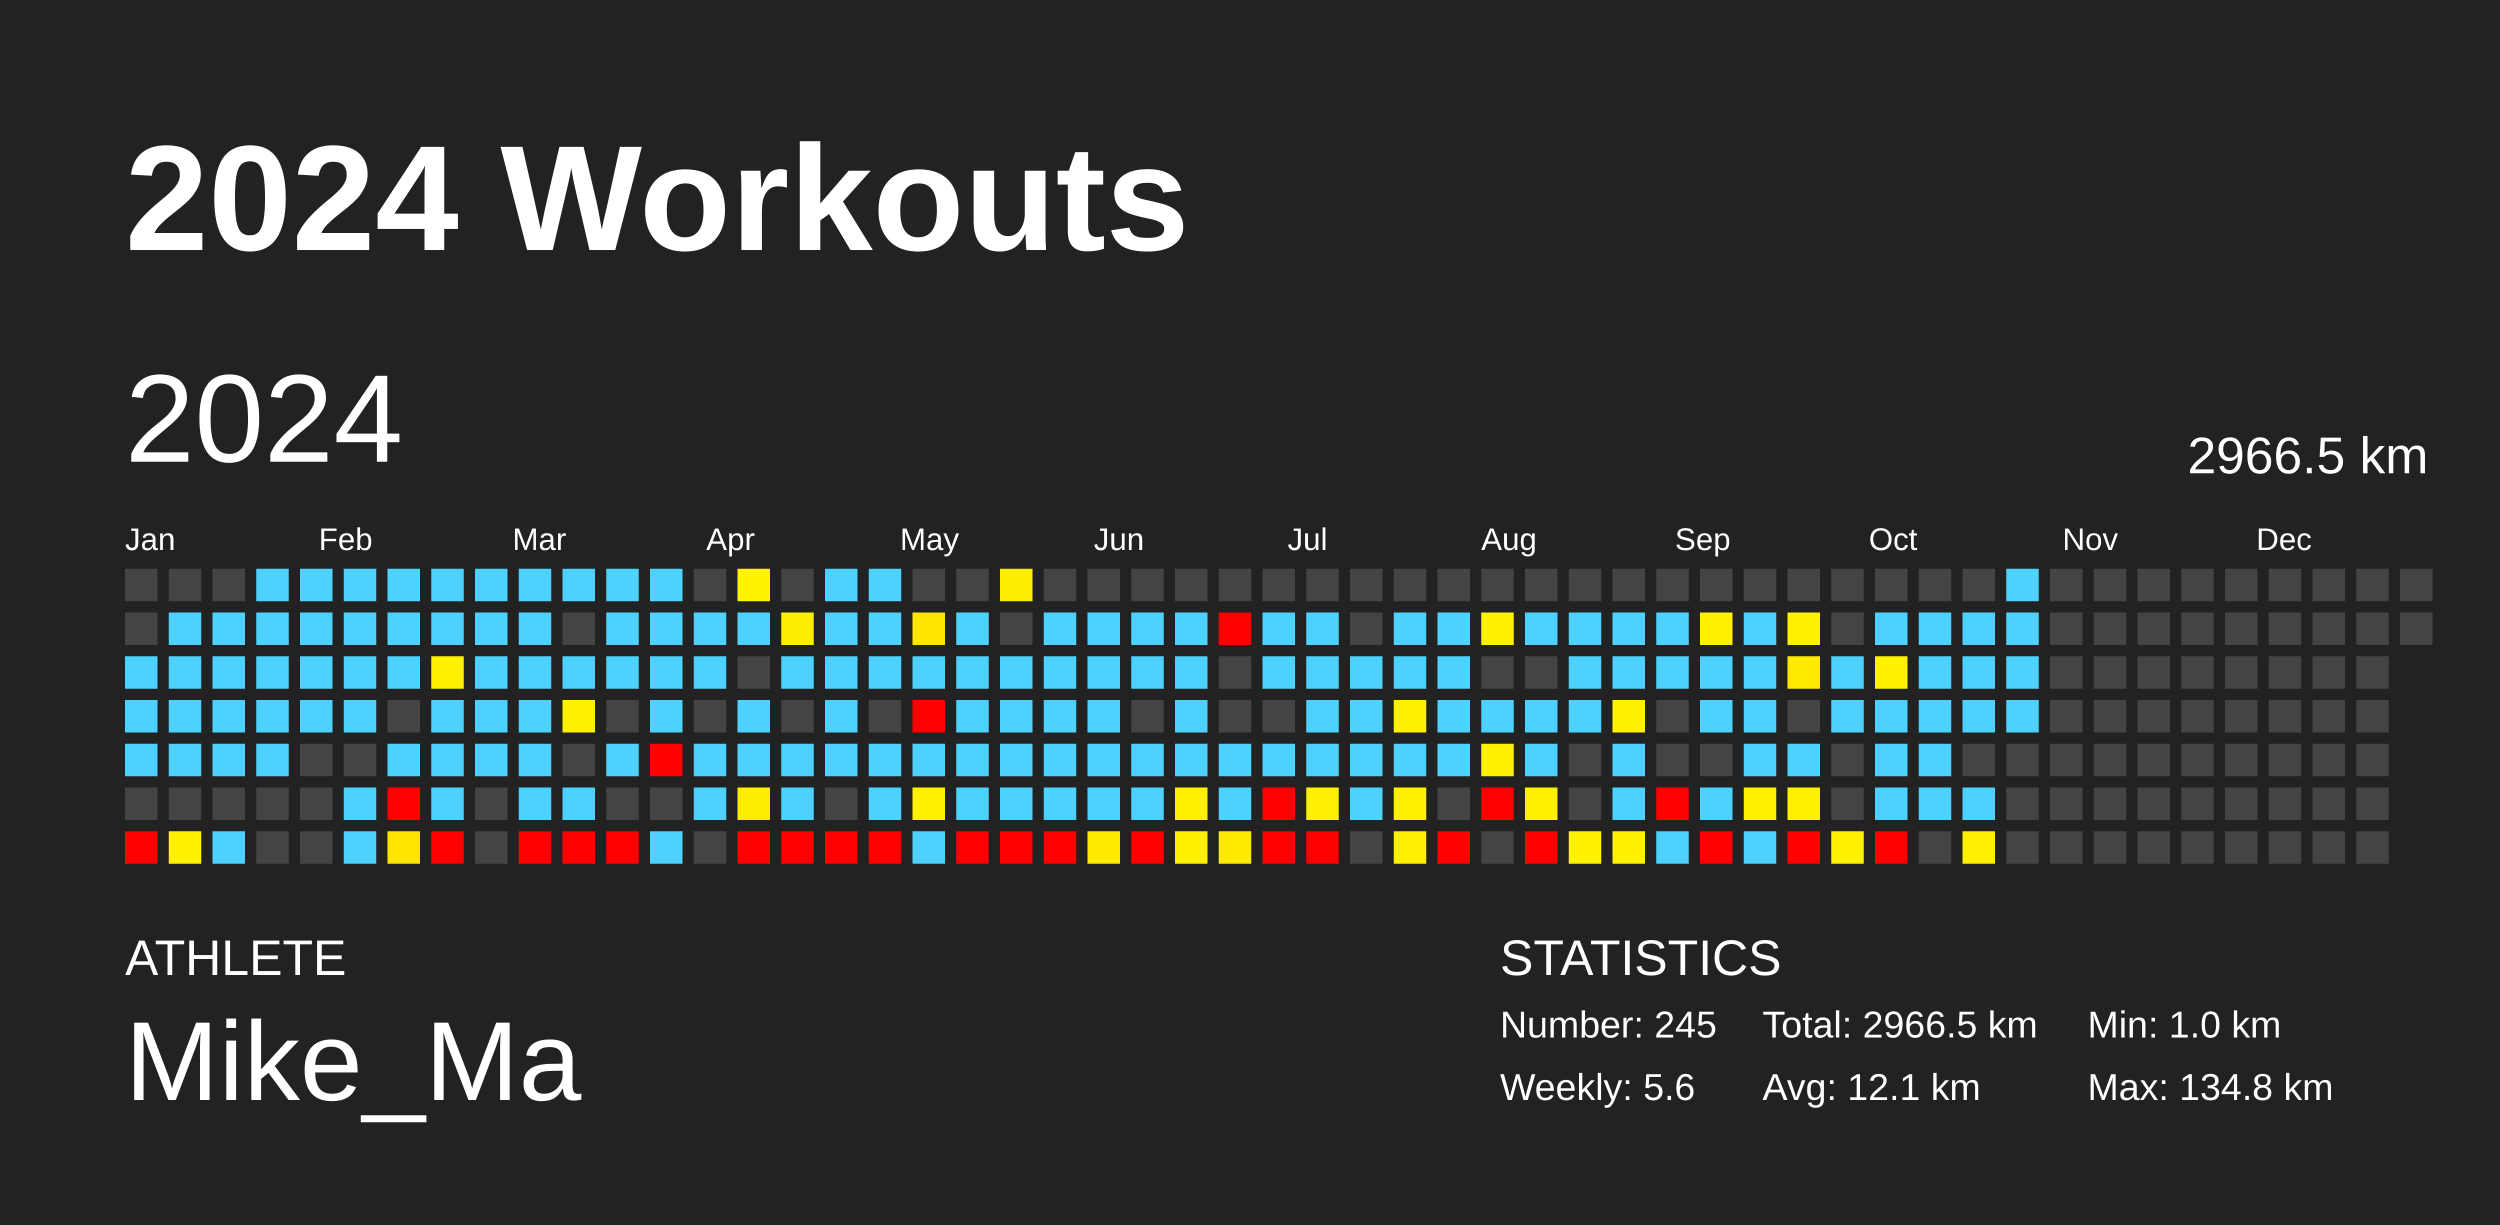
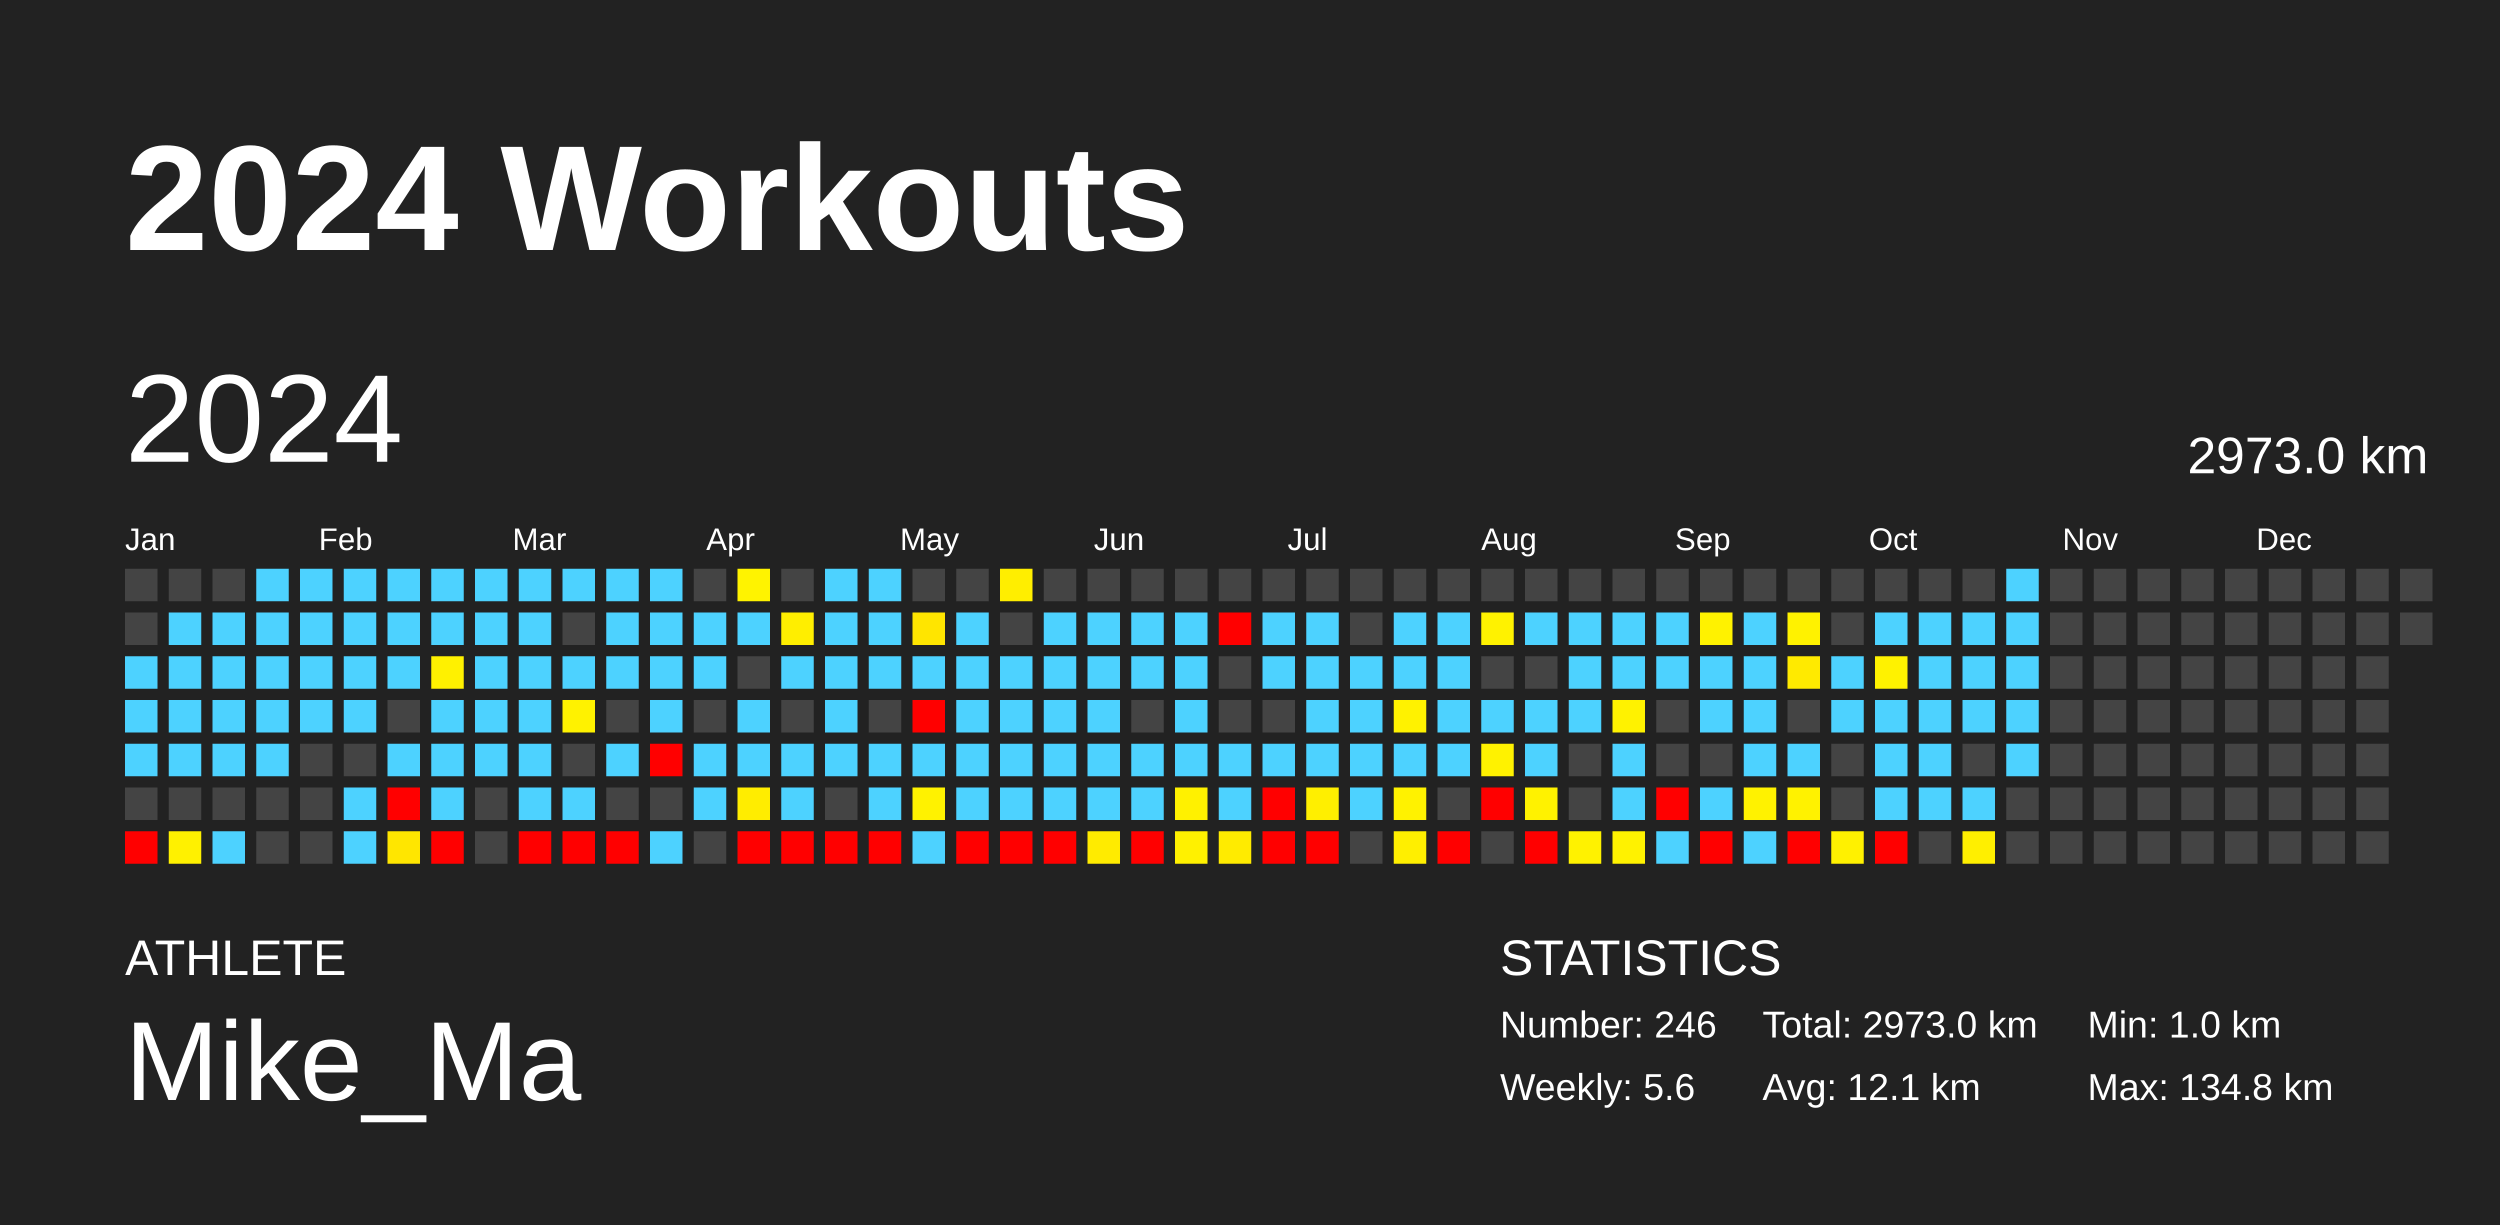
<svg xmlns="http://www.w3.org/2000/svg" baseProfile="full" height="98mm" version="1.1" viewBox="0,0,200,98" width="200mm">
  <defs />
  <rect fill="#222222" height="98" width="200" x="0" y="0" />
  <text fill="#FFFFFF" style="font-size:12px; font-family:Arial; font-weight:bold;" x="10" y="20">2024 Workouts</text>
  <text fill="#FFFFFF" style="font-size:4px; font-family:Arial" x="10" y="78">ATHLETE</text>
  <text fill="#FFFFFF" style="font-size:9px; font-family:Arial" x="10" y="88">Mike_Ma</text>
  <text fill="#FFFFFF" style="font-size:4px; font-family:Arial" x="120" y="78">STATISTICS</text>
-   <text fill="#FFFFFF" style="font-size:3px; font-family:Arial" x="120" y="83">Number: 245</text>
+   <text fill="#FFFFFF" style="font-size:3px; font-family:Arial" x="120" y="83">Number: 246</text>
  <text fill="#FFFFFF" style="font-size:3px; font-family:Arial" x="120" y="88">Weekly: 5.6</text>
-   <text fill="#FFFFFF" style="font-size:3px; font-family:Arial" x="141" y="83">Total: 2966.5 km</text>
+   <text fill="#FFFFFF" style="font-size:3px; font-family:Arial" x="141" y="83">Total: 2973.0 km</text>
  <text fill="#FFFFFF" style="font-size:3px; font-family:Arial" x="141" y="88">Avg: 12.1 km</text>
  <text fill="#FFFFFF" style="font-size:3px; font-family:Arial" x="167" y="83">Min: 1.0 km</text>
  <text fill="#FFFFFF" style="font-size:3px; font-family:Arial" x="167" y="88">Max: 134.8 km</text>
  <text dominant-baseline="hanging" fill="#FFFFFF" style="font-size:10.0px; font-family:Arial;" x="10" y="30">2024</text>
-   <text dominant-baseline="hanging" fill="#FFFFFF" style="font-size:4.125px; font-family:Arial;" x="175" y="35">2966.5 km</text>
+   <text dominant-baseline="hanging" fill="#FFFFFF" style="font-size:4.125px; font-family:Arial;" x="175" y="35">2973.0 km</text>
  <text fill="#FFFFFF" style="font-size:2.5px; font-family:Arial" x="10.0" y="44">Jan</text>
  <text fill="#FFFFFF" style="font-size:2.5px; font-family:Arial" x="25.5" y="44">Feb</text>
  <text fill="#FFFFFF" style="font-size:2.5px; font-family:Arial" x="41.0" y="44">Mar</text>
  <text fill="#FFFFFF" style="font-size:2.5px; font-family:Arial" x="56.5" y="44">Apr</text>
  <text fill="#FFFFFF" style="font-size:2.5px; font-family:Arial" x="72.0" y="44">May</text>
  <text fill="#FFFFFF" style="font-size:2.5px; font-family:Arial" x="87.5" y="44">Jun</text>
  <text fill="#FFFFFF" style="font-size:2.5px; font-family:Arial" x="103.0" y="44">Jul</text>
  <text fill="#FFFFFF" style="font-size:2.5px; font-family:Arial" x="118.5" y="44">Aug</text>
  <text fill="#FFFFFF" style="font-size:2.5px; font-family:Arial" x="134.0" y="44">Sep</text>
  <text fill="#FFFFFF" style="font-size:2.5px; font-family:Arial" x="149.5" y="44">Oct</text>
  <text fill="#FFFFFF" style="font-size:2.5px; font-family:Arial" x="165.0" y="44">Nov</text>
  <text fill="#FFFFFF" style="font-size:2.5px; font-family:Arial" x="180.5" y="44">Dec</text>
  <rect fill="#444444" height="2.6" width="2.6" x="10.0" y="45.5" />
  <rect fill="#444444" height="2.6" width="2.6" x="10.0" y="49.0" />
  <rect fill="#4dd2ff" height="2.6" width="2.6" x="10.0" y="52.5" />
  <rect fill="#4dd2ff" height="2.6" width="2.6" x="10.0" y="56.0" />
  <rect fill="#4dd2ff" height="2.6" width="2.6" x="10.0" y="59.5" />
  <rect fill="#444444" height="2.6" width="2.6" x="10.0" y="63.0" />
  <rect fill="red" height="2.6" width="2.6" x="10.0" y="66.5" />
  <rect fill="#444444" height="2.6" width="2.6" x="13.5" y="45.5" />
  <rect fill="#4dd2ff" height="2.6" width="2.6" x="13.5" y="49.0" />
  <rect fill="#4dd2ff" height="2.6" width="2.6" x="13.5" y="52.5" />
  <rect fill="#4dd2ff" height="2.6" width="2.6" x="13.5" y="56.0" />
  <rect fill="#4dd2ff" height="2.6" width="2.6" x="13.5" y="59.5" />
  <rect fill="#444444" height="2.6" width="2.6" x="13.5" y="63.0" />
  <rect fill="#fff100" height="2.6" width="2.6" x="13.5" y="66.5" />
  <rect fill="#444444" height="2.6" width="2.6" x="17.0" y="45.5" />
  <rect fill="#4dd2ff" height="2.6" width="2.6" x="17.0" y="49.0" />
  <rect fill="#4dd2ff" height="2.6" width="2.6" x="17.0" y="52.5" />
  <rect fill="#4dd2ff" height="2.6" width="2.6" x="17.0" y="56.0" />
  <rect fill="#4dd2ff" height="2.6" width="2.6" x="17.0" y="59.5" />
  <rect fill="#444444" height="2.6" width="2.6" x="17.0" y="63.0" />
  <rect fill="#4dd2ff" height="2.6" width="2.6" x="17.0" y="66.5" />
  <rect fill="#4dd2ff" height="2.6" width="2.6" x="20.5" y="45.5" />
  <rect fill="#4dd2ff" height="2.6" width="2.6" x="20.5" y="49.0" />
  <rect fill="#4dd2ff" height="2.6" width="2.6" x="20.5" y="52.5" />
  <rect fill="#4dd2ff" height="2.6" width="2.6" x="20.5" y="56.0" />
  <rect fill="#4dd2ff" height="2.6" width="2.6" x="20.5" y="59.5" />
  <rect fill="#444444" height="2.6" width="2.6" x="20.5" y="63.0" />
  <rect fill="#444444" height="2.6" width="2.6" x="20.5" y="66.5" />
  <rect fill="#4dd2ff" height="2.6" width="2.6" x="24.0" y="45.5" />
  <rect fill="#4dd2ff" height="2.6" width="2.6" x="24.0" y="49.0" />
  <rect fill="#4dd2ff" height="2.6" width="2.6" x="24.0" y="52.5" />
  <rect fill="#4dd2ff" height="2.6" width="2.6" x="24.0" y="56.0" />
  <rect fill="#444444" height="2.6" width="2.6" x="24.0" y="59.5" />
  <rect fill="#444444" height="2.6" width="2.6" x="24.0" y="63.0" />
  <rect fill="#444444" height="2.6" width="2.6" x="24.0" y="66.5" />
  <rect fill="#4dd2ff" height="2.6" width="2.6" x="27.5" y="45.5" />
  <rect fill="#4dd2ff" height="2.6" width="2.6" x="27.5" y="49.0" />
  <rect fill="#4dd2ff" height="2.6" width="2.6" x="27.5" y="52.5" />
  <rect fill="#4dd2ff" height="2.6" width="2.6" x="27.5" y="56.0" />
  <rect fill="#444444" height="2.6" width="2.6" x="27.5" y="59.5" />
  <rect fill="#4dd2ff" height="2.6" width="2.6" x="27.5" y="63.0" />
  <rect fill="#4dd2ff" height="2.6" width="2.6" x="27.5" y="66.5" />
  <rect fill="#4dd2ff" height="2.6" width="2.6" x="31.0" y="45.5" />
  <rect fill="#4dd2ff" height="2.6" width="2.6" x="31.0" y="49.0" />
  <rect fill="#4dd2ff" height="2.6" width="2.6" x="31.0" y="52.5" />
  <rect fill="#444444" height="2.6" width="2.6" x="31.0" y="56.0" />
  <rect fill="#4dd2ff" height="2.6" width="2.6" x="31.0" y="59.5" />
  <rect fill="red" height="2.6" width="2.6" x="31.0" y="63.0" />
  <rect fill="#ffe600" height="2.6" width="2.6" x="31.0" y="66.5" />
  <rect fill="#4dd2ff" height="2.6" width="2.6" x="34.5" y="45.5" />
  <rect fill="#4dd2ff" height="2.6" width="2.6" x="34.5" y="49.0" />
  <rect fill="#fff100" height="2.6" width="2.6" x="34.5" y="52.5" />
  <rect fill="#4dd2ff" height="2.6" width="2.6" x="34.5" y="56.0" />
  <rect fill="#4dd2ff" height="2.6" width="2.6" x="34.5" y="59.5" />
  <rect fill="#4dd2ff" height="2.6" width="2.6" x="34.5" y="63.0" />
  <rect fill="red" height="2.6" width="2.6" x="34.5" y="66.5" />
  <rect fill="#4dd2ff" height="2.6" width="2.6" x="38.0" y="45.5" />
  <rect fill="#4dd2ff" height="2.6" width="2.6" x="38.0" y="49.0" />
  <rect fill="#4dd2ff" height="2.6" width="2.6" x="38.0" y="52.5" />
  <rect fill="#4dd2ff" height="2.6" width="2.6" x="38.0" y="56.0" />
  <rect fill="#4dd2ff" height="2.6" width="2.6" x="38.0" y="59.5" />
  <rect fill="#444444" height="2.6" width="2.6" x="38.0" y="63.0" />
  <rect fill="#444444" height="2.6" width="2.6" x="38.0" y="66.5" />
  <rect fill="#4dd2ff" height="2.6" width="2.6" x="41.5" y="45.5" />
  <rect fill="#4dd2ff" height="2.6" width="2.6" x="41.5" y="49.0" />
  <rect fill="#4dd2ff" height="2.6" width="2.6" x="41.5" y="52.5" />
  <rect fill="#4dd2ff" height="2.6" width="2.6" x="41.5" y="56.0" />
  <rect fill="#4dd2ff" height="2.6" width="2.6" x="41.5" y="59.5" />
  <rect fill="#4dd2ff" height="2.6" width="2.6" x="41.5" y="63.0" />
  <rect fill="red" height="2.6" width="2.6" x="41.5" y="66.5" />
  <rect fill="#4dd2ff" height="2.6" width="2.6" x="45.0" y="45.5" />
  <rect fill="#444444" height="2.6" width="2.6" x="45.0" y="49.0" />
  <rect fill="#4dd2ff" height="2.6" width="2.6" x="45.0" y="52.5" />
  <rect fill="#fff200" height="2.6" width="2.6" x="45.0" y="56.0" />
  <rect fill="#444444" height="2.6" width="2.6" x="45.0" y="59.5" />
  <rect fill="#4dd2ff" height="2.6" width="2.6" x="45.0" y="63.0" />
  <rect fill="red" height="2.6" width="2.6" x="45.0" y="66.5" />
  <rect fill="#4dd2ff" height="2.6" width="2.6" x="48.5" y="45.5" />
  <rect fill="#4dd2ff" height="2.6" width="2.6" x="48.5" y="49.0" />
  <rect fill="#4dd2ff" height="2.6" width="2.6" x="48.5" y="52.5" />
  <rect fill="#444444" height="2.6" width="2.6" x="48.5" y="56.0" />
  <rect fill="#4dd2ff" height="2.6" width="2.6" x="48.5" y="59.5" />
  <rect fill="#444444" height="2.6" width="2.6" x="48.5" y="63.0" />
  <rect fill="red" height="2.6" width="2.6" x="48.5" y="66.5" />
  <rect fill="#4dd2ff" height="2.6" width="2.6" x="52.0" y="45.5" />
  <rect fill="#4dd2ff" height="2.6" width="2.6" x="52.0" y="49.0" />
  <rect fill="#4dd2ff" height="2.6" width="2.6" x="52.0" y="52.5" />
  <rect fill="#4dd2ff" height="2.6" width="2.6" x="52.0" y="56.0" />
  <rect fill="red" height="2.6" width="2.6" x="52.0" y="59.5" />
  <rect fill="#444444" height="2.6" width="2.6" x="52.0" y="63.0" />
  <rect fill="#4dd2ff" height="2.6" width="2.6" x="52.0" y="66.5" />
  <rect fill="#444444" height="2.6" width="2.6" x="55.5" y="45.5" />
  <rect fill="#4dd2ff" height="2.6" width="2.6" x="55.5" y="49.0" />
  <rect fill="#4dd2ff" height="2.6" width="2.6" x="55.5" y="52.5" />
  <rect fill="#444444" height="2.6" width="2.6" x="55.5" y="56.0" />
  <rect fill="#4dd2ff" height="2.6" width="2.6" x="55.5" y="59.5" />
  <rect fill="#4dd2ff" height="2.6" width="2.6" x="55.5" y="63.0" />
  <rect fill="#444444" height="2.6" width="2.6" x="55.5" y="66.5" />
  <rect fill="#fff300" height="2.6" width="2.6" x="59.0" y="45.5" />
  <rect fill="#4dd2ff" height="2.6" width="2.6" x="59.0" y="49.0" />
  <rect fill="#444444" height="2.6" width="2.6" x="59.0" y="52.5" />
  <rect fill="#4dd2ff" height="2.6" width="2.6" x="59.0" y="56.0" />
  <rect fill="#4dd2ff" height="2.6" width="2.6" x="59.0" y="59.5" />
  <rect fill="#ffed00" height="2.6" width="2.6" x="59.0" y="63.0" />
  <rect fill="red" height="2.6" width="2.6" x="59.0" y="66.5" />
  <rect fill="#444444" height="2.6" width="2.6" x="62.5" y="45.5" />
  <rect fill="#ffee00" height="2.6" width="2.6" x="62.5" y="49.0" />
  <rect fill="#4dd2ff" height="2.6" width="2.6" x="62.5" y="52.5" />
  <rect fill="#444444" height="2.6" width="2.6" x="62.5" y="56.0" />
  <rect fill="#4dd2ff" height="2.6" width="2.6" x="62.5" y="59.5" />
  <rect fill="#4dd2ff" height="2.6" width="2.6" x="62.5" y="63.0" />
  <rect fill="red" height="2.6" width="2.6" x="62.5" y="66.5" />
  <rect fill="#4dd2ff" height="2.6" width="2.6" x="66.0" y="45.5" />
  <rect fill="#4dd2ff" height="2.6" width="2.6" x="66.0" y="49.0" />
  <rect fill="#4dd2ff" height="2.6" width="2.6" x="66.0" y="52.5" />
  <rect fill="#4dd2ff" height="2.6" width="2.6" x="66.0" y="56.0" />
  <rect fill="#4dd2ff" height="2.6" width="2.6" x="66.0" y="59.5" />
  <rect fill="#444444" height="2.6" width="2.6" x="66.0" y="63.0" />
  <rect fill="red" height="2.6" width="2.6" x="66.0" y="66.5" />
  <rect fill="#4dd2ff" height="2.6" width="2.6" x="69.5" y="45.5" />
  <rect fill="#4dd2ff" height="2.6" width="2.6" x="69.5" y="49.0" />
  <rect fill="#4dd2ff" height="2.6" width="2.6" x="69.5" y="52.5" />
  <rect fill="#444444" height="2.6" width="2.6" x="69.5" y="56.0" />
  <rect fill="#4dd2ff" height="2.6" width="2.6" x="69.5" y="59.5" />
  <rect fill="#4dd2ff" height="2.6" width="2.6" x="69.5" y="63.0" />
  <rect fill="red" height="2.6" width="2.6" x="69.5" y="66.5" />
  <rect fill="#444444" height="2.6" width="2.6" x="73.0" y="45.5" />
  <rect fill="#ffe500" height="2.6" width="2.6" x="73.0" y="49.0" />
  <rect fill="#4dd2ff" height="2.6" width="2.6" x="73.0" y="52.5" />
  <rect fill="red" height="2.6" width="2.6" x="73.0" y="56.0" />
  <rect fill="#4dd2ff" height="2.6" width="2.6" x="73.0" y="59.5" />
  <rect fill="#fff200" height="2.6" width="2.6" x="73.0" y="63.0" />
  <rect fill="#4dd2ff" height="2.6" width="2.6" x="73.0" y="66.5" />
  <rect fill="#444444" height="2.6" width="2.6" x="76.5" y="45.5" />
  <rect fill="#4dd2ff" height="2.6" width="2.6" x="76.5" y="49.0" />
  <rect fill="#4dd2ff" height="2.6" width="2.6" x="76.5" y="52.5" />
  <rect fill="#4dd2ff" height="2.6" width="2.6" x="76.5" y="56.0" />
  <rect fill="#4dd2ff" height="2.6" width="2.6" x="76.5" y="59.5" />
  <rect fill="#4dd2ff" height="2.6" width="2.6" x="76.5" y="63.0" />
  <rect fill="red" height="2.6" width="2.6" x="76.5" y="66.5" />
  <rect fill="#ffee00" height="2.6" width="2.6" x="80.0" y="45.5" />
  <rect fill="#444444" height="2.6" width="2.6" x="80.0" y="49.0" />
  <rect fill="#4dd2ff" height="2.6" width="2.6" x="80.0" y="52.5" />
  <rect fill="#4dd2ff" height="2.6" width="2.6" x="80.0" y="56.0" />
  <rect fill="#4dd2ff" height="2.6" width="2.6" x="80.0" y="59.5" />
  <rect fill="#4dd2ff" height="2.6" width="2.6" x="80.0" y="63.0" />
  <rect fill="red" height="2.6" width="2.6" x="80.0" y="66.5" />
  <rect fill="#444444" height="2.6" width="2.6" x="83.5" y="45.5" />
  <rect fill="#4dd2ff" height="2.6" width="2.6" x="83.5" y="49.0" />
  <rect fill="#4dd2ff" height="2.6" width="2.6" x="83.5" y="52.5" />
  <rect fill="#4dd2ff" height="2.6" width="2.6" x="83.5" y="56.0" />
  <rect fill="#4dd2ff" height="2.6" width="2.6" x="83.5" y="59.5" />
  <rect fill="#4dd2ff" height="2.6" width="2.6" x="83.5" y="63.0" />
  <rect fill="red" height="2.6" width="2.6" x="83.5" y="66.5" />
  <rect fill="#444444" height="2.6" width="2.6" x="87.0" y="45.5" />
  <rect fill="#4dd2ff" height="2.6" width="2.6" x="87.0" y="49.0" />
  <rect fill="#4dd2ff" height="2.6" width="2.6" x="87.0" y="52.5" />
  <rect fill="#4dd2ff" height="2.6" width="2.6" x="87.0" y="56.0" />
  <rect fill="#4dd2ff" height="2.6" width="2.6" x="87.0" y="59.5" />
  <rect fill="#4dd2ff" height="2.6" width="2.6" x="87.0" y="63.0" />
  <rect fill="#ffeb00" height="2.6" width="2.6" x="87.0" y="66.5" />
  <rect fill="#444444" height="2.6" width="2.6" x="90.5" y="45.5" />
  <rect fill="#4dd2ff" height="2.6" width="2.6" x="90.5" y="49.0" />
  <rect fill="#4dd2ff" height="2.6" width="2.6" x="90.5" y="52.5" />
  <rect fill="#444444" height="2.6" width="2.6" x="90.5" y="56.0" />
  <rect fill="#4dd2ff" height="2.6" width="2.6" x="90.5" y="59.5" />
  <rect fill="#4dd2ff" height="2.6" width="2.6" x="90.5" y="63.0" />
  <rect fill="red" height="2.6" width="2.6" x="90.5" y="66.5" />
  <rect fill="#444444" height="2.6" width="2.6" x="94.0" y="45.5" />
  <rect fill="#4dd2ff" height="2.6" width="2.6" x="94.0" y="49.0" />
  <rect fill="#4dd2ff" height="2.6" width="2.6" x="94.0" y="52.5" />
  <rect fill="#4dd2ff" height="2.6" width="2.6" x="94.0" y="56.0" />
  <rect fill="#4dd2ff" height="2.6" width="2.6" x="94.0" y="59.5" />
  <rect fill="#fff100" height="2.6" width="2.6" x="94.0" y="63.0" />
  <rect fill="#fff100" height="2.6" width="2.6" x="94.0" y="66.5" />
  <rect fill="#444444" height="2.6" width="2.6" x="97.5" y="45.5" />
  <rect fill="red" height="2.6" width="2.6" x="97.5" y="49.0" />
  <rect fill="#444444" height="2.6" width="2.6" x="97.5" y="52.5" />
  <rect fill="#444444" height="2.6" width="2.6" x="97.5" y="56.0" />
  <rect fill="#4dd2ff" height="2.6" width="2.6" x="97.5" y="59.5" />
  <rect fill="#4dd2ff" height="2.6" width="2.6" x="97.5" y="63.0" />
  <rect fill="#ffeb00" height="2.6" width="2.6" x="97.5" y="66.5" />
  <rect fill="#444444" height="2.6" width="2.6" x="101.0" y="45.5" />
  <rect fill="#4dd2ff" height="2.6" width="2.6" x="101.0" y="49.0" />
  <rect fill="#4dd2ff" height="2.6" width="2.6" x="101.0" y="52.5" />
  <rect fill="#444444" height="2.6" width="2.6" x="101.0" y="56.0" />
  <rect fill="#4dd2ff" height="2.6" width="2.6" x="101.0" y="59.5" />
  <rect fill="red" height="2.6" width="2.6" x="101.0" y="63.0" />
  <rect fill="red" height="2.6" width="2.6" x="101.0" y="66.5" />
  <rect fill="#444444" height="2.6" width="2.6" x="104.5" y="45.5" />
  <rect fill="#4dd2ff" height="2.6" width="2.6" x="104.5" y="49.0" />
  <rect fill="#4dd2ff" height="2.6" width="2.6" x="104.5" y="52.5" />
  <rect fill="#4dd2ff" height="2.6" width="2.6" x="104.5" y="56.0" />
  <rect fill="#4dd2ff" height="2.6" width="2.6" x="104.5" y="59.5" />
  <rect fill="#ffef00" height="2.6" width="2.6" x="104.5" y="63.0" />
  <rect fill="red" height="2.6" width="2.6" x="104.5" y="66.5" />
  <rect fill="#444444" height="2.6" width="2.6" x="108.0" y="45.5" />
  <rect fill="#444444" height="2.6" width="2.6" x="108.0" y="49.0" />
  <rect fill="#4dd2ff" height="2.6" width="2.6" x="108.0" y="52.5" />
  <rect fill="#4dd2ff" height="2.6" width="2.6" x="108.0" y="56.0" />
  <rect fill="#4dd2ff" height="2.6" width="2.6" x="108.0" y="59.5" />
  <rect fill="#4dd2ff" height="2.6" width="2.6" x="108.0" y="63.0" />
  <rect fill="#444444" height="2.6" width="2.6" x="108.0" y="66.5" />
  <rect fill="#444444" height="2.6" width="2.6" x="111.5" y="45.5" />
  <rect fill="#4dd2ff" height="2.6" width="2.6" x="111.5" y="49.0" />
  <rect fill="#4dd2ff" height="2.6" width="2.6" x="111.5" y="52.5" />
  <rect fill="#fff200" height="2.6" width="2.6" x="111.5" y="56.0" />
  <rect fill="#4dd2ff" height="2.6" width="2.6" x="111.5" y="59.5" />
  <rect fill="#fff200" height="2.6" width="2.6" x="111.5" y="63.0" />
  <rect fill="#ffef00" height="2.6" width="2.6" x="111.5" y="66.5" />
  <rect fill="#444444" height="2.6" width="2.6" x="115.0" y="45.5" />
  <rect fill="#4dd2ff" height="2.6" width="2.6" x="115.0" y="49.0" />
  <rect fill="#4dd2ff" height="2.6" width="2.6" x="115.0" y="52.5" />
  <rect fill="#4dd2ff" height="2.6" width="2.6" x="115.0" y="56.0" />
  <rect fill="#4dd2ff" height="2.6" width="2.6" x="115.0" y="59.5" />
  <rect fill="#444444" height="2.6" width="2.6" x="115.0" y="63.0" />
  <rect fill="red" height="2.6" width="2.6" x="115.0" y="66.5" />
  <rect fill="#444444" height="2.6" width="2.6" x="118.5" y="45.5" />
  <rect fill="#fff200" height="2.6" width="2.6" x="118.5" y="49.0" />
  <rect fill="#444444" height="2.6" width="2.6" x="118.5" y="52.5" />
  <rect fill="#4dd2ff" height="2.6" width="2.6" x="118.5" y="56.0" />
  <rect fill="#fff200" height="2.6" width="2.6" x="118.5" y="59.5" />
  <rect fill="red" height="2.6" width="2.6" x="118.5" y="63.0" />
  <rect fill="#444444" height="2.6" width="2.6" x="118.5" y="66.5" />
  <rect fill="#444444" height="2.6" width="2.6" x="122.0" y="45.5" />
  <rect fill="#4dd2ff" height="2.6" width="2.6" x="122.0" y="49.0" />
  <rect fill="#444444" height="2.6" width="2.6" x="122.0" y="52.5" />
  <rect fill="#4dd2ff" height="2.6" width="2.6" x="122.0" y="56.0" />
  <rect fill="#4dd2ff" height="2.6" width="2.6" x="122.0" y="59.5" />
  <rect fill="#fff200" height="2.6" width="2.6" x="122.0" y="63.0" />
  <rect fill="red" height="2.6" width="2.6" x="122.0" y="66.5" />
  <rect fill="#444444" height="2.6" width="2.6" x="125.5" y="45.5" />
  <rect fill="#4dd2ff" height="2.6" width="2.6" x="125.5" y="49.0" />
  <rect fill="#4dd2ff" height="2.6" width="2.6" x="125.5" y="52.5" />
  <rect fill="#4dd2ff" height="2.6" width="2.6" x="125.5" y="56.0" />
  <rect fill="#444444" height="2.6" width="2.6" x="125.5" y="59.5" />
  <rect fill="#444444" height="2.6" width="2.6" x="125.5" y="63.0" />
  <rect fill="#fff200" height="2.6" width="2.6" x="125.5" y="66.5" />
  <rect fill="#444444" height="2.6" width="2.6" x="129.0" y="45.5" />
  <rect fill="#4dd2ff" height="2.6" width="2.6" x="129.0" y="49.0" />
  <rect fill="#4dd2ff" height="2.6" width="2.6" x="129.0" y="52.5" />
  <rect fill="#fff200" height="2.6" width="2.6" x="129.0" y="56.0" />
  <rect fill="#4dd2ff" height="2.6" width="2.6" x="129.0" y="59.5" />
  <rect fill="#4dd2ff" height="2.6" width="2.6" x="129.0" y="63.0" />
  <rect fill="#fff200" height="2.6" width="2.6" x="129.0" y="66.5" />
  <rect fill="#444444" height="2.6" width="2.6" x="132.5" y="45.5" />
  <rect fill="#4dd2ff" height="2.6" width="2.6" x="132.5" y="49.0" />
  <rect fill="#4dd2ff" height="2.6" width="2.6" x="132.5" y="52.5" />
  <rect fill="#444444" height="2.6" width="2.6" x="132.5" y="56.0" />
  <rect fill="#444444" height="2.6" width="2.6" x="132.5" y="59.5" />
  <rect fill="red" height="2.6" width="2.6" x="132.5" y="63.0" />
  <rect fill="#4dd2ff" height="2.6" width="2.6" x="132.5" y="66.5" />
  <rect fill="#444444" height="2.6" width="2.6" x="136.0" y="45.5" />
  <rect fill="#fff200" height="2.6" width="2.6" x="136.0" y="49.0" />
  <rect fill="#4dd2ff" height="2.6" width="2.6" x="136.0" y="52.5" />
  <rect fill="#4dd2ff" height="2.6" width="2.6" x="136.0" y="56.0" />
  <rect fill="#444444" height="2.6" width="2.6" x="136.0" y="59.5" />
  <rect fill="#4dd2ff" height="2.6" width="2.6" x="136.0" y="63.0" />
  <rect fill="red" height="2.6" width="2.6" x="136.0" y="66.5" />
  <rect fill="#444444" height="2.6" width="2.6" x="139.5" y="45.5" />
  <rect fill="#4dd2ff" height="2.6" width="2.6" x="139.5" y="49.0" />
  <rect fill="#4dd2ff" height="2.6" width="2.6" x="139.5" y="52.5" />
  <rect fill="#4dd2ff" height="2.6" width="2.6" x="139.5" y="56.0" />
  <rect fill="#4dd2ff" height="2.6" width="2.6" x="139.5" y="59.5" />
  <rect fill="#fff200" height="2.6" width="2.6" x="139.5" y="63.0" />
  <rect fill="#4dd2ff" height="2.6" width="2.6" x="139.5" y="66.5" />
  <rect fill="#444444" height="2.6" width="2.6" x="143.0" y="45.5" />
  <rect fill="#fff200" height="2.6" width="2.6" x="143.0" y="49.0" />
  <rect fill="#ffea00" height="2.6" width="2.6" x="143.0" y="52.5" />
  <rect fill="#444444" height="2.6" width="2.6" x="143.0" y="56.0" />
  <rect fill="#4dd2ff" height="2.6" width="2.6" x="143.0" y="59.5" />
  <rect fill="#fff200" height="2.6" width="2.6" x="143.0" y="63.0" />
  <rect fill="red" height="2.6" width="2.6" x="143.0" y="66.5" />
  <rect fill="#444444" height="2.6" width="2.6" x="146.5" y="45.5" />
  <rect fill="#444444" height="2.6" width="2.6" x="146.5" y="49.0" />
  <rect fill="#4dd2ff" height="2.6" width="2.6" x="146.5" y="52.5" />
  <rect fill="#4dd2ff" height="2.6" width="2.6" x="146.5" y="56.0" />
  <rect fill="#444444" height="2.6" width="2.6" x="146.5" y="59.5" />
  <rect fill="#444444" height="2.6" width="2.6" x="146.5" y="63.0" />
  <rect fill="#fff100" height="2.6" width="2.6" x="146.5" y="66.5" />
  <rect fill="#444444" height="2.6" width="2.6" x="150.0" y="45.5" />
  <rect fill="#4dd2ff" height="2.6" width="2.6" x="150.0" y="49.0" />
  <rect fill="#fff200" height="2.6" width="2.6" x="150.0" y="52.5" />
  <rect fill="#4dd2ff" height="2.6" width="2.6" x="150.0" y="56.0" />
  <rect fill="#4dd2ff" height="2.6" width="2.6" x="150.0" y="59.5" />
  <rect fill="#4dd2ff" height="2.6" width="2.6" x="150.0" y="63.0" />
  <rect fill="red" height="2.6" width="2.6" x="150.0" y="66.5" />
  <rect fill="#444444" height="2.6" width="2.6" x="153.5" y="45.5" />
  <rect fill="#4dd2ff" height="2.6" width="2.6" x="153.5" y="49.0" />
  <rect fill="#4dd2ff" height="2.6" width="2.6" x="153.5" y="52.5" />
  <rect fill="#4dd2ff" height="2.6" width="2.6" x="153.5" y="56.0" />
  <rect fill="#4dd2ff" height="2.6" width="2.6" x="153.5" y="59.5" />
  <rect fill="#4dd2ff" height="2.6" width="2.6" x="153.5" y="63.0" />
  <rect fill="#444444" height="2.6" width="2.6" x="153.5" y="66.5" />
  <rect fill="#444444" height="2.6" width="2.6" x="157.0" y="45.5" />
  <rect fill="#4dd2ff" height="2.6" width="2.6" x="157.0" y="49.0" />
  <rect fill="#4dd2ff" height="2.6" width="2.6" x="157.0" y="52.5" />
  <rect fill="#4dd2ff" height="2.6" width="2.6" x="157.0" y="56.0" />
  <rect fill="#444444" height="2.6" width="2.6" x="157.0" y="59.5" />
  <rect fill="#4dd2ff" height="2.6" width="2.6" x="157.0" y="63.0" />
  <rect fill="#ffef00" height="2.6" width="2.6" x="157.0" y="66.5" />
  <rect fill="#4dd2ff" height="2.6" width="2.6" x="160.5" y="45.5" />
  <rect fill="#4dd2ff" height="2.6" width="2.6" x="160.5" y="49.0" />
  <rect fill="#4dd2ff" height="2.6" width="2.6" x="160.5" y="52.5" />
  <rect fill="#4dd2ff" height="2.6" width="2.6" x="160.5" y="56.0" />
-   <rect fill="#444444" height="2.6" width="2.6" x="160.5" y="59.5" />
+   <rect fill="#4dd2ff" height="2.6" width="2.6" x="160.5" y="59.5" />
  <rect fill="#444444" height="2.6" width="2.6" x="160.5" y="63.0" />
  <rect fill="#444444" height="2.6" width="2.6" x="160.5" y="66.5" />
  <rect fill="#444444" height="2.6" width="2.6" x="164.0" y="45.5" />
  <rect fill="#444444" height="2.6" width="2.6" x="164.0" y="49.0" />
  <rect fill="#444444" height="2.6" width="2.6" x="164.0" y="52.5" />
  <rect fill="#444444" height="2.6" width="2.6" x="164.0" y="56.0" />
  <rect fill="#444444" height="2.6" width="2.6" x="164.0" y="59.5" />
  <rect fill="#444444" height="2.6" width="2.6" x="164.0" y="63.0" />
  <rect fill="#444444" height="2.6" width="2.6" x="164.0" y="66.5" />
  <rect fill="#444444" height="2.6" width="2.6" x="167.5" y="45.5" />
  <rect fill="#444444" height="2.6" width="2.6" x="167.5" y="49.0" />
  <rect fill="#444444" height="2.6" width="2.6" x="167.5" y="52.5" />
  <rect fill="#444444" height="2.6" width="2.6" x="167.5" y="56.0" />
  <rect fill="#444444" height="2.6" width="2.6" x="167.5" y="59.5" />
  <rect fill="#444444" height="2.6" width="2.6" x="167.5" y="63.0" />
  <rect fill="#444444" height="2.6" width="2.6" x="167.5" y="66.5" />
  <rect fill="#444444" height="2.6" width="2.6" x="171.0" y="45.5" />
  <rect fill="#444444" height="2.6" width="2.6" x="171.0" y="49.0" />
  <rect fill="#444444" height="2.6" width="2.6" x="171.0" y="52.5" />
  <rect fill="#444444" height="2.6" width="2.6" x="171.0" y="56.0" />
  <rect fill="#444444" height="2.6" width="2.6" x="171.0" y="59.5" />
  <rect fill="#444444" height="2.6" width="2.6" x="171.0" y="63.0" />
  <rect fill="#444444" height="2.6" width="2.6" x="171.0" y="66.5" />
  <rect fill="#444444" height="2.6" width="2.6" x="174.5" y="45.5" />
  <rect fill="#444444" height="2.6" width="2.6" x="174.5" y="49.0" />
  <rect fill="#444444" height="2.6" width="2.6" x="174.5" y="52.5" />
  <rect fill="#444444" height="2.6" width="2.6" x="174.5" y="56.0" />
  <rect fill="#444444" height="2.6" width="2.6" x="174.5" y="59.5" />
  <rect fill="#444444" height="2.6" width="2.6" x="174.5" y="63.0" />
  <rect fill="#444444" height="2.6" width="2.6" x="174.5" y="66.5" />
  <rect fill="#444444" height="2.6" width="2.6" x="178.0" y="45.5" />
  <rect fill="#444444" height="2.6" width="2.6" x="178.0" y="49.0" />
  <rect fill="#444444" height="2.6" width="2.6" x="178.0" y="52.5" />
  <rect fill="#444444" height="2.6" width="2.6" x="178.0" y="56.0" />
  <rect fill="#444444" height="2.6" width="2.6" x="178.0" y="59.5" />
  <rect fill="#444444" height="2.6" width="2.6" x="178.0" y="63.0" />
  <rect fill="#444444" height="2.6" width="2.6" x="178.0" y="66.5" />
  <rect fill="#444444" height="2.6" width="2.6" x="181.5" y="45.5" />
  <rect fill="#444444" height="2.6" width="2.6" x="181.5" y="49.0" />
  <rect fill="#444444" height="2.6" width="2.6" x="181.5" y="52.5" />
  <rect fill="#444444" height="2.6" width="2.6" x="181.5" y="56.0" />
  <rect fill="#444444" height="2.6" width="2.6" x="181.5" y="59.5" />
  <rect fill="#444444" height="2.6" width="2.6" x="181.5" y="63.0" />
  <rect fill="#444444" height="2.6" width="2.6" x="181.5" y="66.5" />
  <rect fill="#444444" height="2.6" width="2.6" x="185.0" y="45.5" />
  <rect fill="#444444" height="2.6" width="2.6" x="185.0" y="49.0" />
  <rect fill="#444444" height="2.6" width="2.6" x="185.0" y="52.5" />
  <rect fill="#444444" height="2.6" width="2.6" x="185.0" y="56.0" />
  <rect fill="#444444" height="2.6" width="2.6" x="185.0" y="59.5" />
  <rect fill="#444444" height="2.6" width="2.6" x="185.0" y="63.0" />
  <rect fill="#444444" height="2.6" width="2.6" x="185.0" y="66.5" />
  <rect fill="#444444" height="2.6" width="2.6" x="188.5" y="45.5" />
  <rect fill="#444444" height="2.6" width="2.6" x="188.5" y="49.0" />
  <rect fill="#444444" height="2.6" width="2.6" x="188.5" y="52.5" />
  <rect fill="#444444" height="2.6" width="2.6" x="188.5" y="56.0" />
  <rect fill="#444444" height="2.6" width="2.6" x="188.5" y="59.5" />
  <rect fill="#444444" height="2.6" width="2.6" x="188.5" y="63.0" />
  <rect fill="#444444" height="2.6" width="2.6" x="188.5" y="66.5" />
  <rect fill="#444444" height="2.6" width="2.6" x="192.0" y="45.5" />
  <rect fill="#444444" height="2.6" width="2.6" x="192.0" y="49.0" />
</svg>
